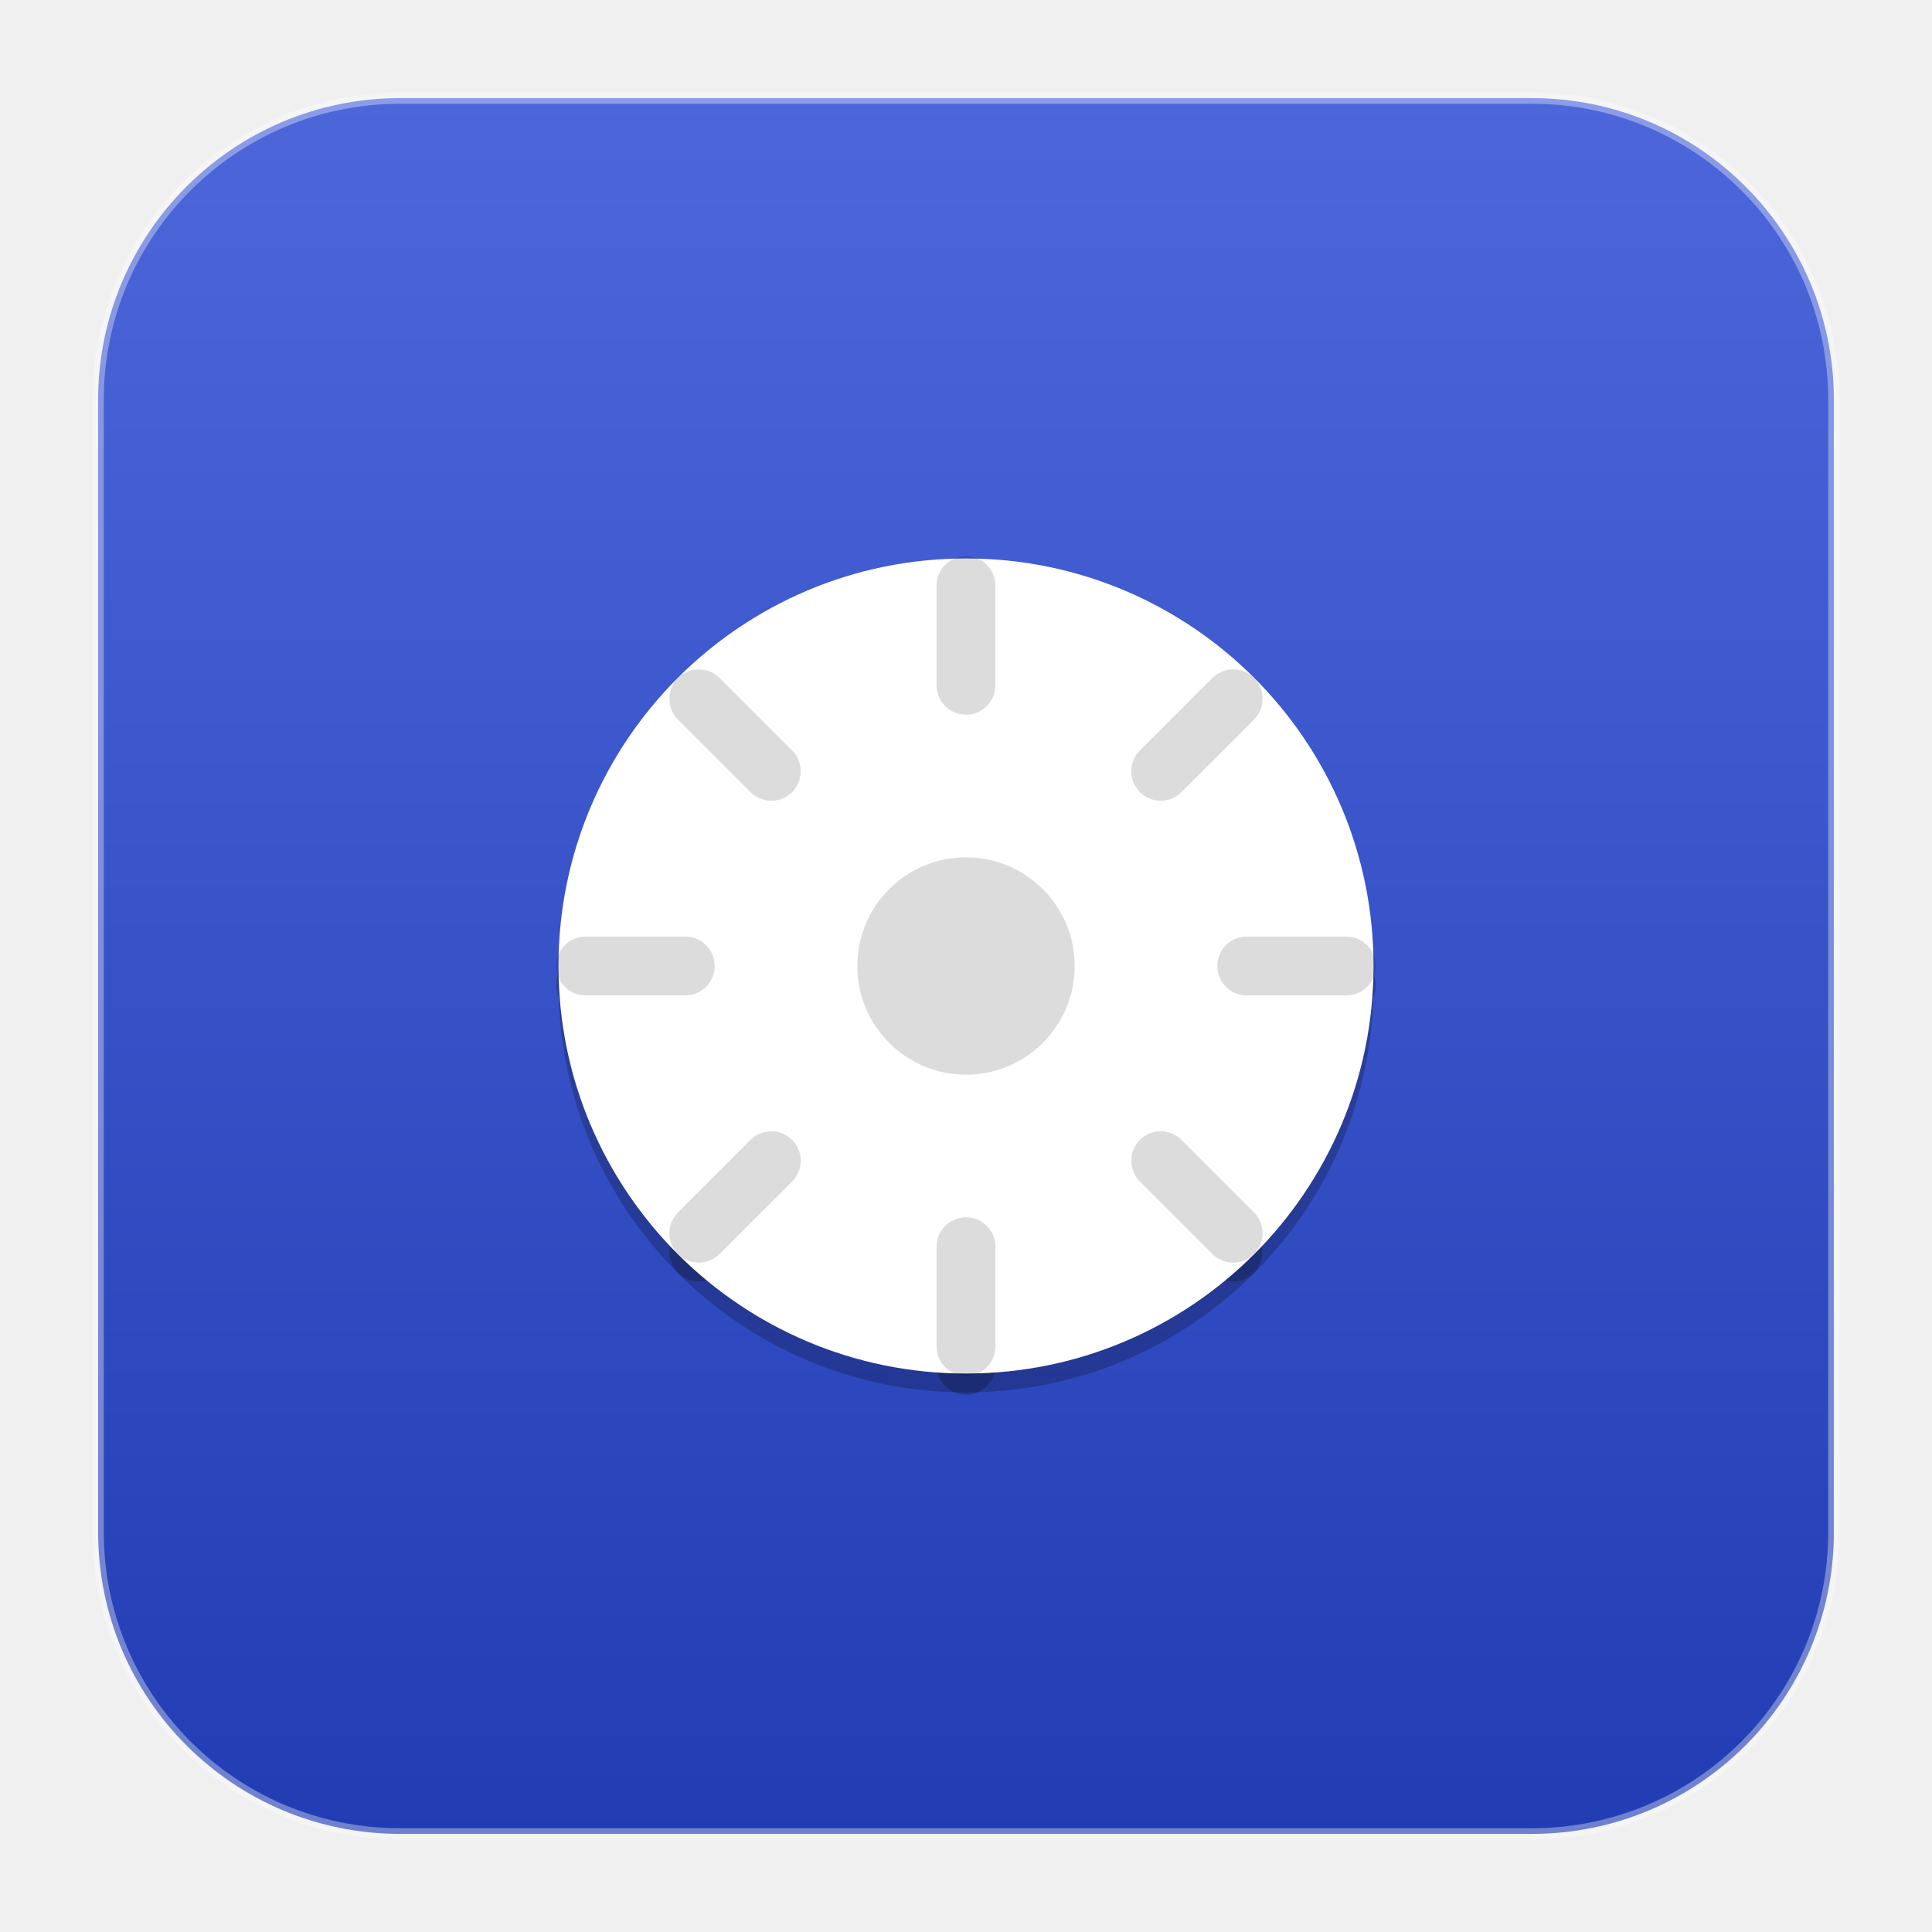
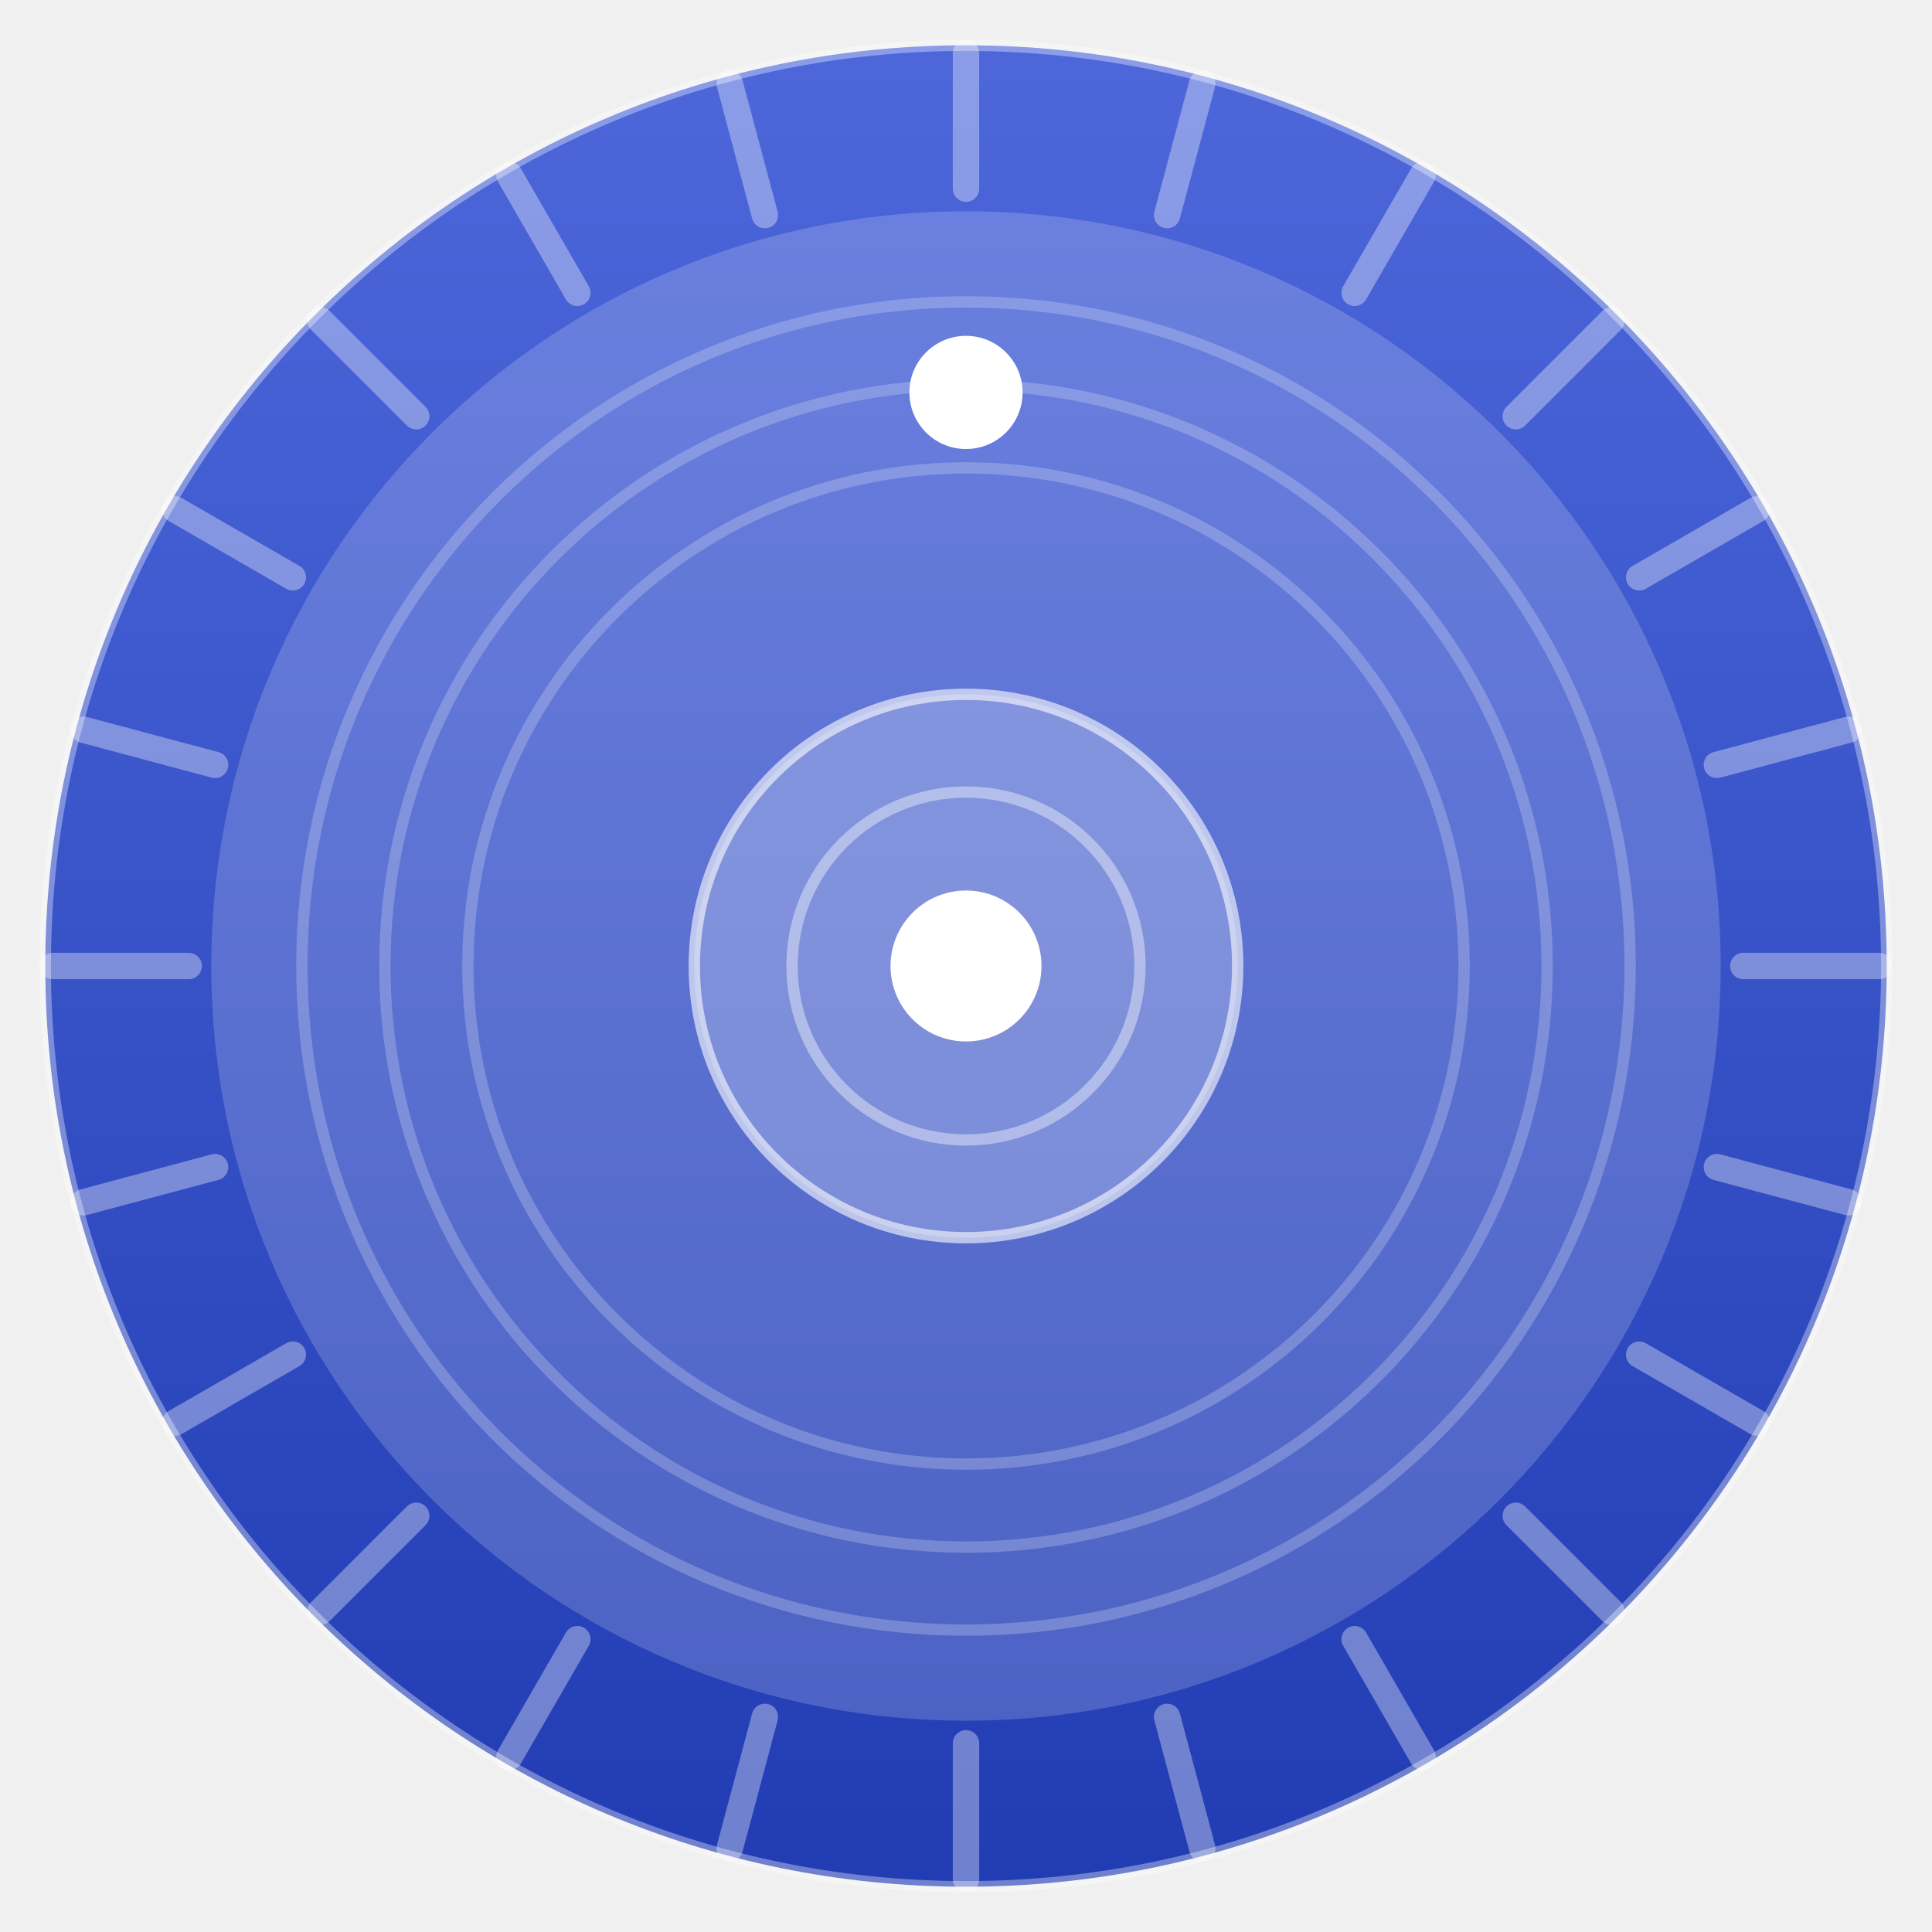
<svg xmlns="http://www.w3.org/2000/svg" width="512" height="512" viewBox="0 0 512 512">
  <defs>
-     <linearGradient id="bg" x1="0" y1="0" x2="0" y2="1">
+     <linearGradient id="jogBg" x1="0" y1="0" x2="0" y2="1">
      <stop offset="0" stop-color="hsl(229,66%,58%)" />
      <stop offset="1" stop-color="hsl(229,68%,42%)" />
    </linearGradient>
  </defs>
-   <rect x="26" y="26" width="460" height="460" rx="80" fill="url(#bg)" stroke="rgba(255,255,255,0.35)" stroke-width="3" />
-   <g transform="translate(0,5)">
-     <g transform="translate(112,112) scale(12)">
-       <circle cx="12" cy="12" r="9" fill="rgba(0,0,0,0.22)" />
-       <circle cx="12" cy="12" r="2.4" fill="rgba(0,0,0,0.22)" />
-       <g stroke="rgba(0,0,0,0.22)" stroke-width="1.3" stroke-linecap="round">
-         <path d="M12 3.6v2.2M12 18.2v2.2M3.6 12h2.2M18.2 12h2.2M6.1 6.1l1.6 1.6M16.3 16.3l1.6 1.6M17.9 6.1l-1.6 1.6M7.7 16.3l-1.6 1.6" />
-       </g>
-     </g>
-   </g>
-   <g transform="translate(112,112) scale(12)">
-     <circle cx="12" cy="12" r="9" fill="#ffffff" />
-     <circle cx="12" cy="12" r="2.4" fill="rgba(0,0,0,0.14)" />
-     <g stroke="rgba(0,0,0,0.14)" stroke-width="1.3" stroke-linecap="round">
-       <path d="M12 3.6v2.2M12 18.2v2.2M3.6 12h2.2M18.2 12h2.2M6.1 6.1l1.6 1.6M16.3 16.3l1.6 1.6M17.9 6.1l-1.6 1.6M7.7 16.3l-1.6 1.6" />
-     </g>
-   </g>
+   <clipPath id="jogDisc">
+     <circle cx="256" cy="256" r="244" />
+   </clipPath>
+   <clipPath id="jogFace">
+     <circle cx="256" cy="256" r="200" />
+   </clipPath>
+   <circle cx="256" cy="256" r="244" fill="url(#jogBg)" stroke="rgba(255,255,255,0.35)" stroke-width="3" />
+   <path d="M256.0 14.0 L256.0 50.0" fill="none" stroke="#ffffff" stroke-width="7" stroke-linecap="round" opacity="0.35" />
+   <path d="M318.6 22.2 L309.3 57.0" fill="none" stroke="#ffffff" stroke-width="7" stroke-linecap="round" opacity="0.35" />
+   <path d="M377.0 46.4 L359.0 77.6" fill="none" stroke="#ffffff" stroke-width="7" stroke-linecap="round" opacity="0.35" />
+   <path d="M427.1 84.9 L401.7 110.3" fill="none" stroke="#ffffff" stroke-width="7" stroke-linecap="round" opacity="0.35" />
+   <path d="M465.6 135.0 L434.4 153.0" fill="none" stroke="#ffffff" stroke-width="7" stroke-linecap="round" opacity="0.35" />
+   <path d="M489.8 193.4 L455.0 202.7" fill="none" stroke="#ffffff" stroke-width="7" stroke-linecap="round" opacity="0.35" />
+   <path d="M498.0 256.0 L462.0 256.0" fill="none" stroke="#ffffff" stroke-width="7" stroke-linecap="round" opacity="0.35" />
+   <path d="M489.8 318.6 L455.0 309.3" fill="none" stroke="#ffffff" stroke-width="7" stroke-linecap="round" opacity="0.35" />
+   <path d="M465.6 377.0 L434.4 359.0" fill="none" stroke="#ffffff" stroke-width="7" stroke-linecap="round" opacity="0.35" />
+   <path d="M427.1 427.1 L401.7 401.7" fill="none" stroke="#ffffff" stroke-width="7" stroke-linecap="round" opacity="0.35" />
+   <path d="M377.0 465.6 L359.0 434.4" fill="none" stroke="#ffffff" stroke-width="7" stroke-linecap="round" opacity="0.35" />
+   <path d="M318.6 489.8 L309.3 455.0" fill="none" stroke="#ffffff" stroke-width="7" stroke-linecap="round" opacity="0.35" />
+   <path d="M256.0 498.0 L256.0 462.0" fill="none" stroke="#ffffff" stroke-width="7" stroke-linecap="round" opacity="0.35" />
+   <path d="M193.4 489.8 L202.7 455.0" fill="none" stroke="#ffffff" stroke-width="7" stroke-linecap="round" opacity="0.35" />
+   <path d="M135.0 465.6 L153.0 434.4" fill="none" stroke="#ffffff" stroke-width="7" stroke-linecap="round" opacity="0.35" />
+   <path d="M84.9 427.1 L110.3 401.7" fill="none" stroke="#ffffff" stroke-width="7" stroke-linecap="round" opacity="0.35" />
+   <path d="M46.4 377.0 L77.6 359.0" fill="none" stroke="#ffffff" stroke-width="7" stroke-linecap="round" opacity="0.35" />
+   <path d="M22.2 318.6 L57.0 309.3" fill="none" stroke="#ffffff" stroke-width="7" stroke-linecap="round" opacity="0.35" />
+   <path d="M14.0 256.0 L50.0 256.0" fill="none" stroke="#ffffff" stroke-width="7" stroke-linecap="round" opacity="0.35" />
+   <path d="M22.2 193.4 L57.0 202.7" fill="none" stroke="#ffffff" stroke-width="7" stroke-linecap="round" opacity="0.35" />
+   <path d="M46.4 135.0 L77.6 153.0" fill="none" stroke="#ffffff" stroke-width="7" stroke-linecap="round" opacity="0.35" />
+   <path d="M84.9 84.9 L110.3 110.3" fill="none" stroke="#ffffff" stroke-width="7" stroke-linecap="round" opacity="0.35" />
+   <path d="M135.0 46.4 L153.0 77.6" fill="none" stroke="#ffffff" stroke-width="7" stroke-linecap="round" opacity="0.35" />
+   <path d="M193.4 22.2 L202.7 57.0" fill="none" stroke="#ffffff" stroke-width="7" stroke-linecap="round" opacity="0.35" />
+   <circle cx="256" cy="256" r="200" fill="rgba(255,255,255,0.18)" />
+   <circle cx="256" cy="256" r="176.0" fill="none" stroke="#ffffff" stroke-width="3" opacity="0.22" />
+   <circle cx="256" cy="256" r="154.0" fill="none" stroke="#ffffff" stroke-width="3" opacity="0.22" />
+   <circle cx="256" cy="256" r="132.0" fill="none" stroke="#ffffff" stroke-width="3" opacity="0.22" />
+   <circle cx="256" cy="256" r="72" fill="rgba(255,255,255,0.22)" stroke="rgba(255,255,255,0.6)" stroke-width="3" />
+   <circle cx="256" cy="256" r="46.1" fill="none" stroke="#ffffff" stroke-width="3" opacity="0.4" />
+   <circle cx="256" cy="256" r="20" fill="#ffffff" />
+   <circle cx="256" cy="104.0" r="15" fill="#ffffff" />
</svg>
